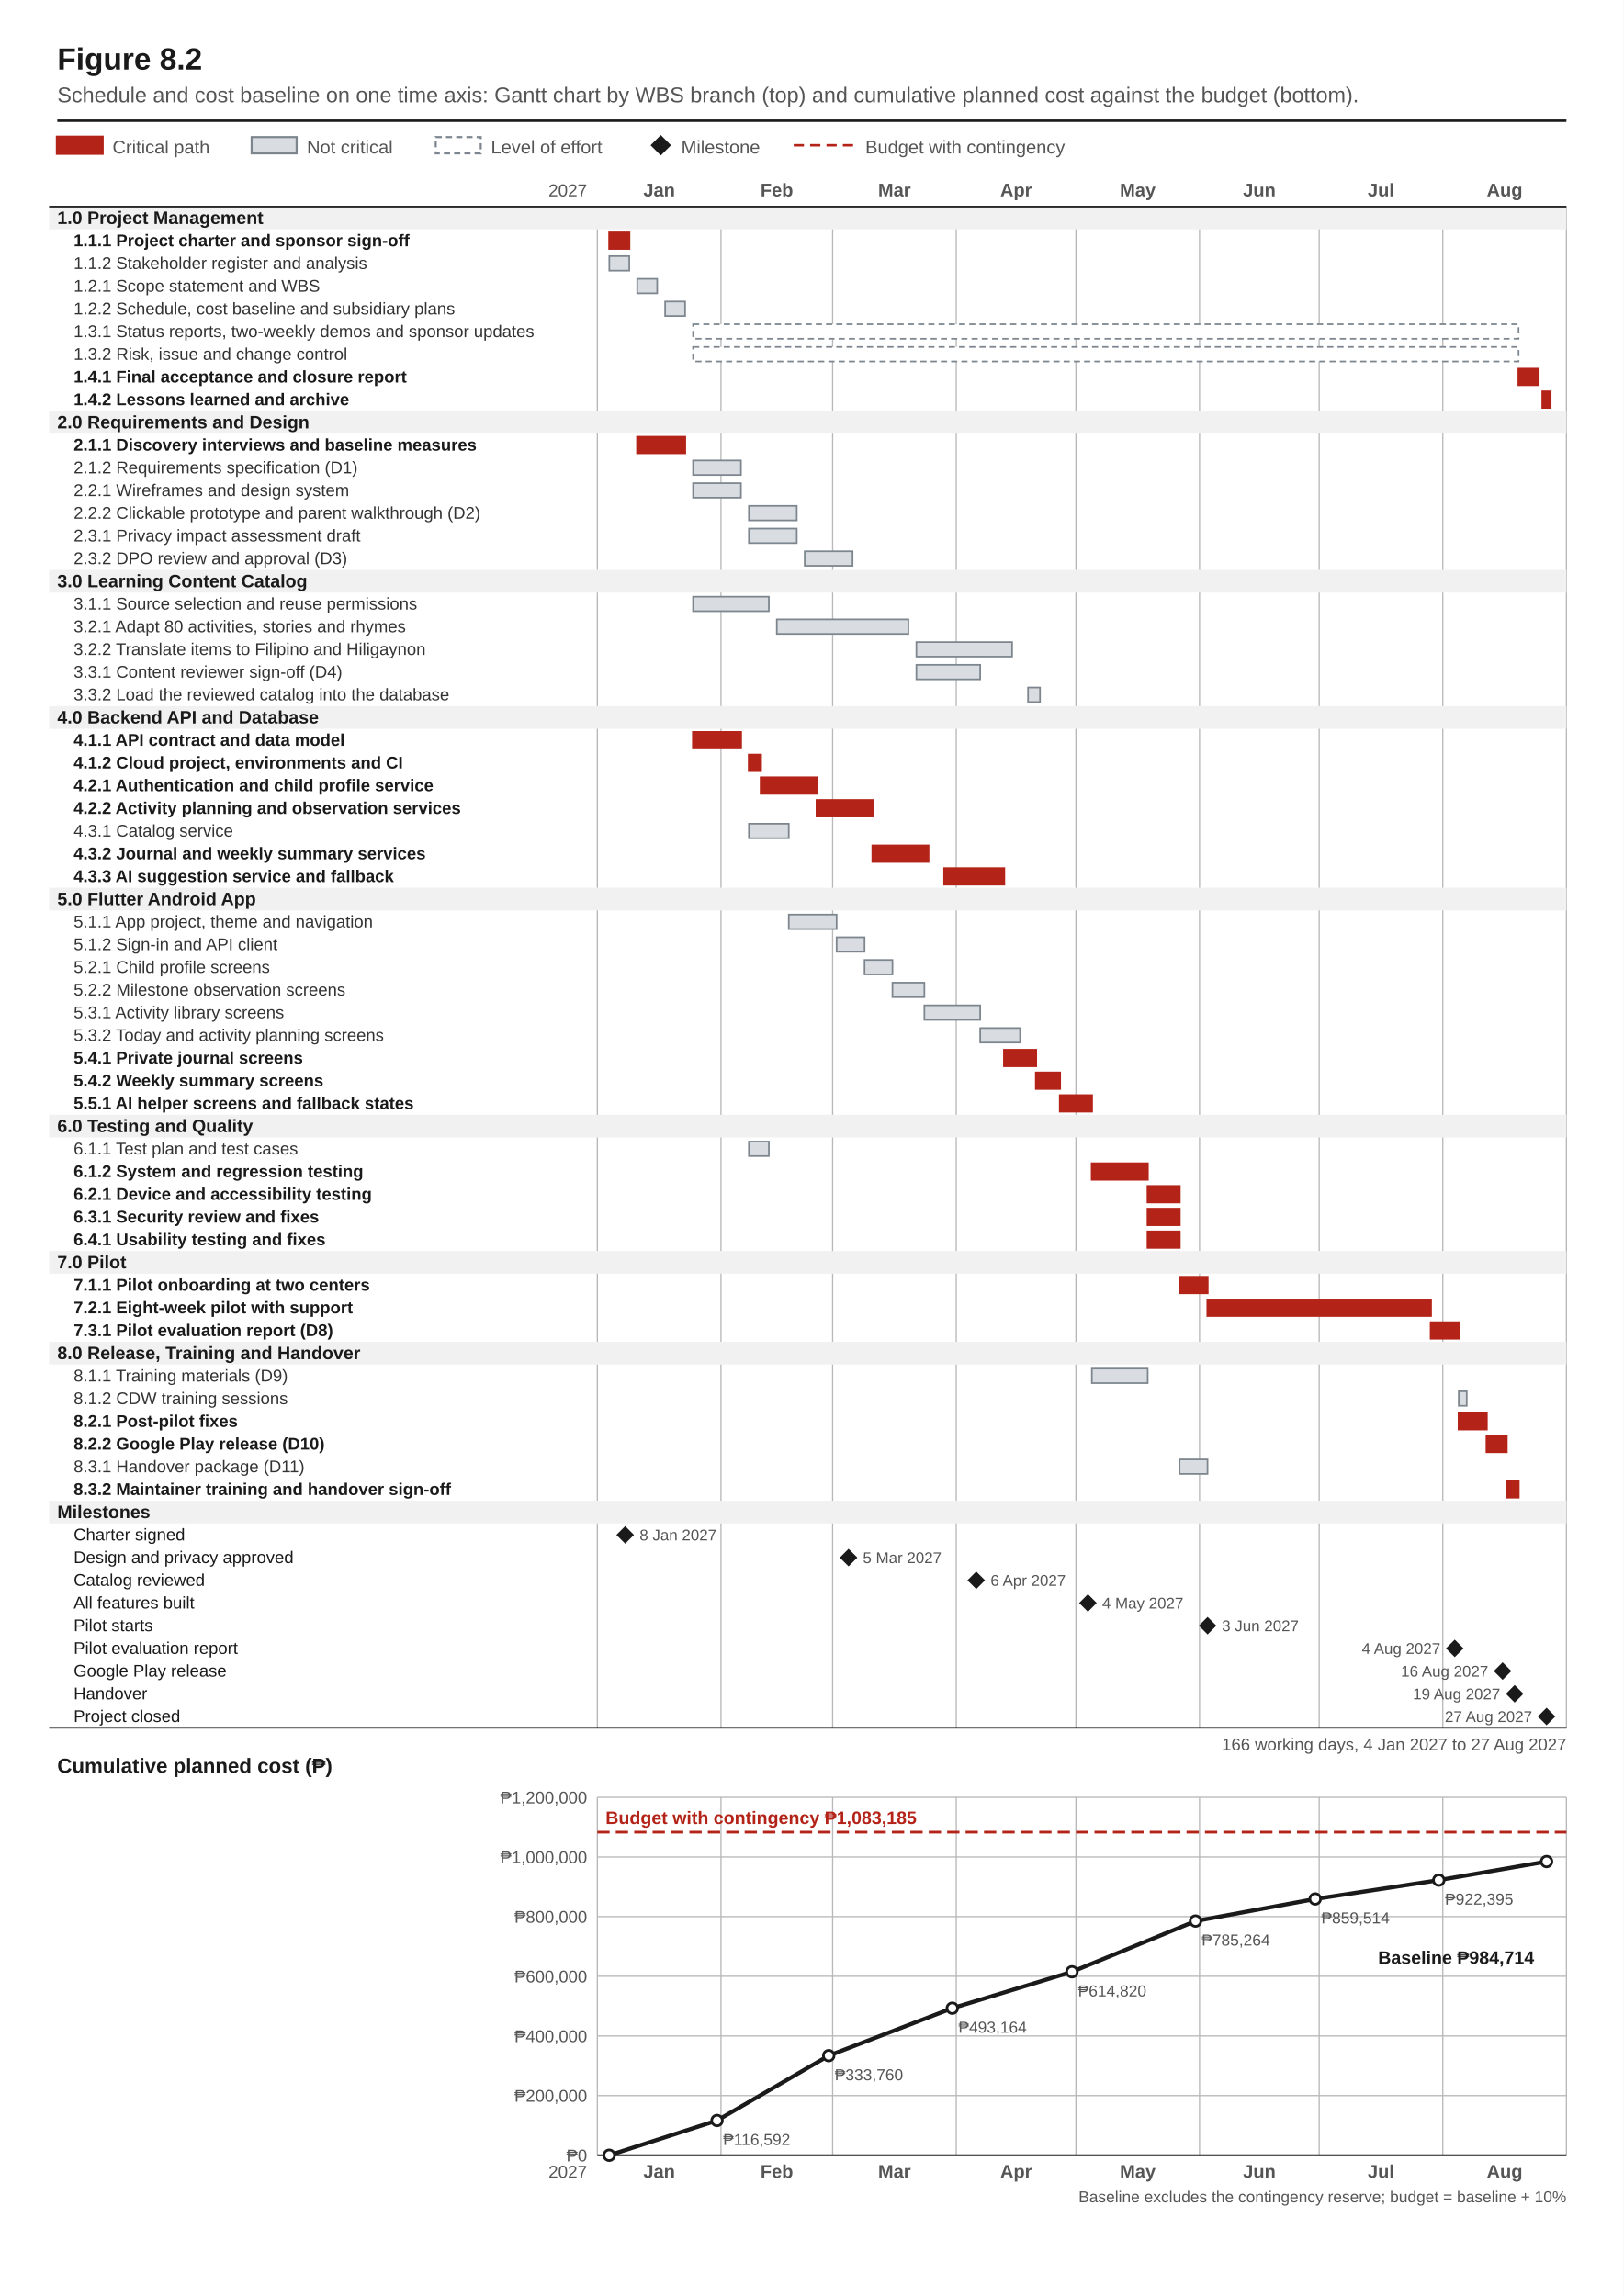
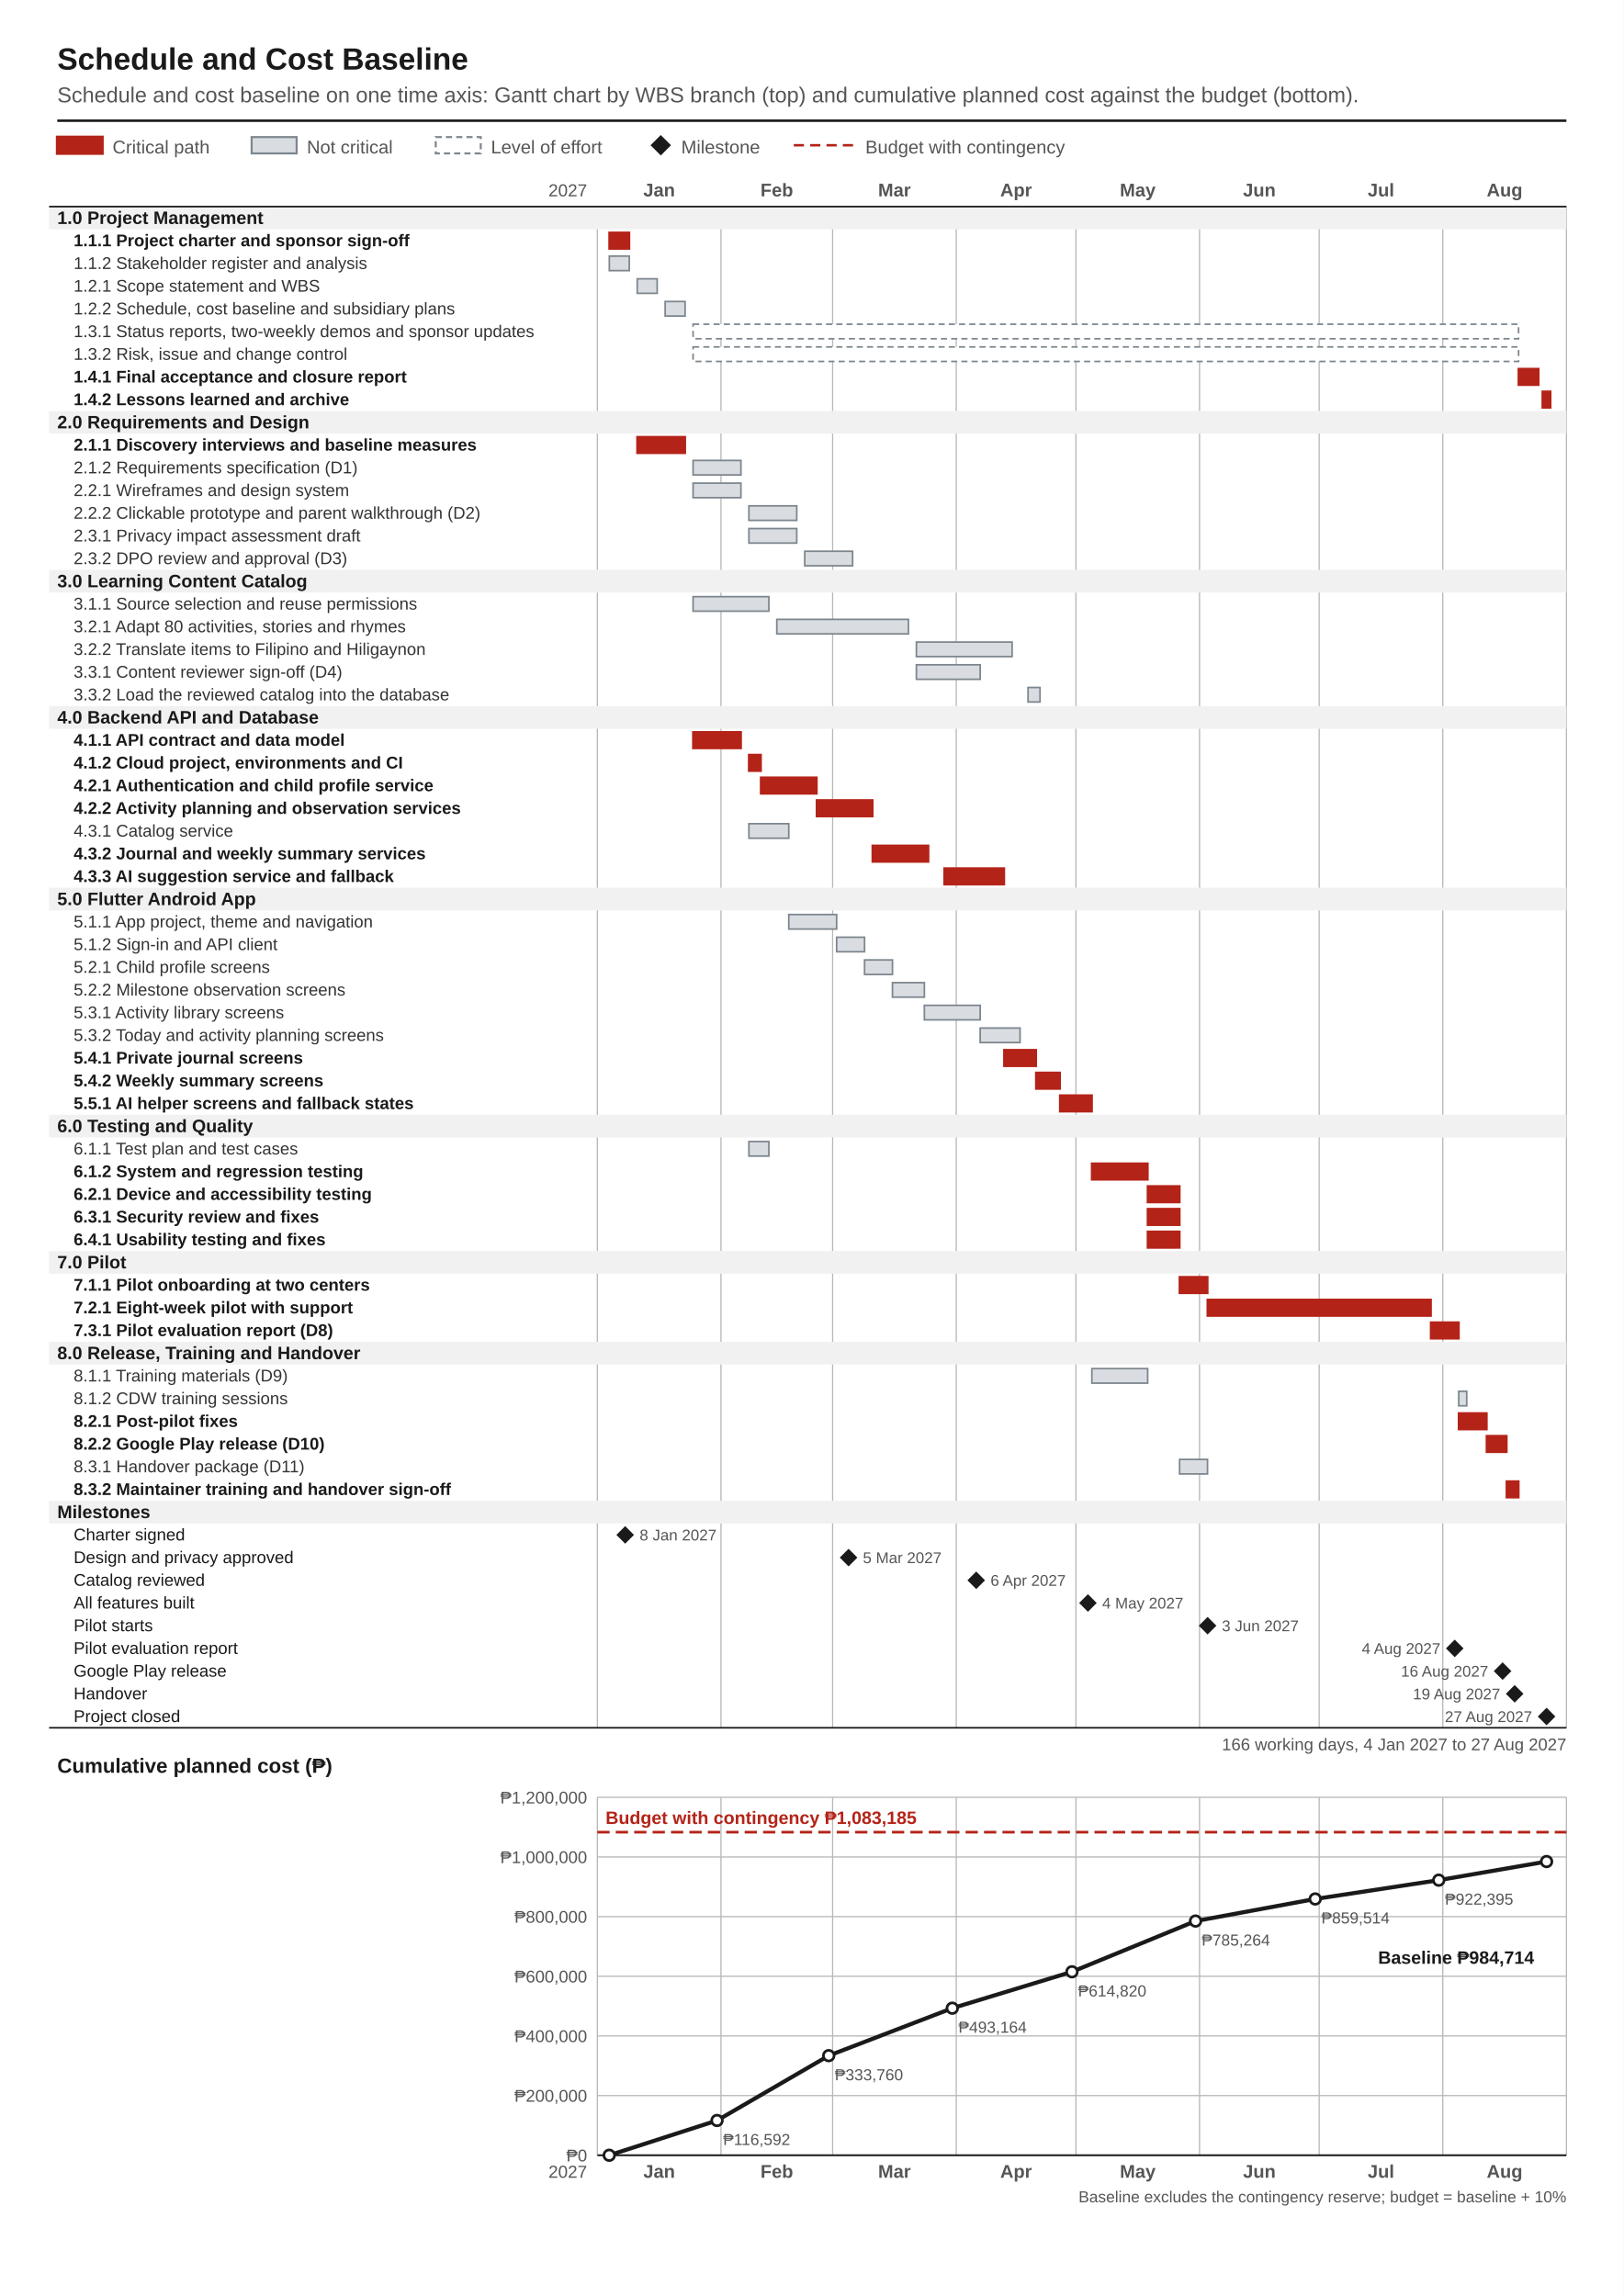
<svg xmlns="http://www.w3.org/2000/svg" width="210.0mm" height="297.0mm" viewBox="0 0 793.70 1122.50" font-family="Arial, &quot;Liberation Sans&quot;, &quot;Nimbus Sans&quot;, &quot;Helvetica Neue&quot;, Helvetica, &quot;DejaVu Sans&quot;, sans-serif">
  <rect width="793.70" height="1122.50" fill="#ffffff" />
-   <text x="28.00" y="34.00" font-size="15" fill="#1a1a1a" text-anchor="start" font-weight="700">Figure 8.2</text>
+   <text x="28.00" y="34.00" font-size="15" fill="#1a1a1a" text-anchor="start" font-weight="700">Schedule and Cost Baseline</text>
  <text x="28.00" y="50.00" font-size="10.5" fill="#555555" text-anchor="start">Schedule and cost baseline on one time axis: Gantt chart by WBS branch (top) and cumulative planned cost against the budget (bottom).</text>
  <line x1="28.00" y1="59.00" x2="765.70" y2="59.00" stroke="#1a1a1a" stroke-width="1.2" />
  <rect x="28.00" y="67.00" width="22.00" height="8.00" rx="0" fill="#b42318" stroke="#b42318" stroke-width="1.4" />
  <text x="55.00" y="75.00" font-size="9" fill="#555555" text-anchor="start">Critical path</text>
  <rect x="123.00" y="67.00" width="22.00" height="8.00" rx="0" fill="#d9dde1" stroke="#7d868e" stroke-width="1" />
  <text x="150.00" y="75.00" font-size="9" fill="#555555" text-anchor="start">Not critical</text>
  <rect x="213.00" y="67.00" width="22.00" height="8.00" rx="0" fill="#ffffff" stroke="#7d868e" stroke-width="1" stroke-dasharray="3 2" />
  <text x="240.00" y="75.00" font-size="9" fill="#555555" text-anchor="start">Level of effort</text>
  <path d="M323,66 l5,5 l-5,5 l-5,-5 Z" fill="#1a1a1a" />
  <text x="333.00" y="75.00" font-size="9" fill="#555555" text-anchor="start">Milestone</text>
  <line x1="388.00" y1="71.00" x2="418.00" y2="71.00" stroke="#b42318" stroke-width="1.2" stroke-dasharray="5 3" />
  <text x="423.00" y="75.00" font-size="9" fill="#555555" text-anchor="start">Budget with contingency</text>
  <text x="322.22" y="96.00" font-size="9" fill="#555555" text-anchor="middle" font-weight="700">Jan</text>
  <text x="379.72" y="96.00" font-size="9" fill="#555555" text-anchor="middle" font-weight="700">Feb</text>
  <text x="437.23" y="96.00" font-size="9" fill="#555555" text-anchor="middle" font-weight="700">Mar</text>
  <text x="496.69" y="96.00" font-size="9" fill="#555555" text-anchor="middle" font-weight="700">Apr</text>
  <text x="556.14" y="96.00" font-size="9" fill="#555555" text-anchor="middle" font-weight="700">May</text>
  <text x="615.60" y="96.00" font-size="9" fill="#555555" text-anchor="middle" font-weight="700">Jun</text>
  <text x="675.05" y="96.00" font-size="9" fill="#555555" text-anchor="middle" font-weight="700">Jul</text>
  <text x="735.48" y="96.00" font-size="9" fill="#555555" text-anchor="middle" font-weight="700">Aug</text>
  <text x="287.00" y="96.00" font-size="8.5" fill="#555555" text-anchor="end">2027</text>
  <line x1="292.00" y1="101.00" x2="292.00" y2="844.70" stroke="#b8b8b8" stroke-width="0.6" />
  <line x1="352.43" y1="101.00" x2="352.43" y2="844.70" stroke="#b8b8b8" stroke-width="0.6" />
  <line x1="407.01" y1="101.00" x2="407.01" y2="844.70" stroke="#b8b8b8" stroke-width="0.6" />
  <line x1="467.44" y1="101.00" x2="467.44" y2="844.70" stroke="#b8b8b8" stroke-width="0.6" />
  <line x1="525.93" y1="101.00" x2="525.93" y2="844.70" stroke="#b8b8b8" stroke-width="0.6" />
  <line x1="586.36" y1="101.00" x2="586.36" y2="844.70" stroke="#b8b8b8" stroke-width="0.6" />
  <line x1="644.84" y1="101.00" x2="644.84" y2="844.70" stroke="#b8b8b8" stroke-width="0.6" />
  <line x1="705.27" y1="101.00" x2="705.27" y2="844.70" stroke="#b8b8b8" stroke-width="0.6" />
  <line x1="765.70" y1="101.00" x2="765.70" y2="844.70" stroke="#b8b8b8" stroke-width="0.6" />
  <rect x="24.00" y="101.00" width="741.70" height="11.10" rx="0" fill="#f1f1f1" stroke="none" stroke-width="1" />
  <text x="28.00" y="109.50" font-size="8.8" fill="#1a1a1a" text-anchor="start" font-weight="700">1.0 Project Management</text>
  <text x="36.00" y="120.40" font-size="8.3" fill="#1a1a1a" text-anchor="start" font-weight="700">1.1.1  Project charter and sponsor sign-off</text>
  <rect x="297.85" y="113.70" width="9.75" height="7.90" rx="0" fill="#b42318" stroke="#b42318" stroke-width="1" />
  <text x="36.00" y="131.50" font-size="8.3" fill="#333333" text-anchor="start">1.1.2  Stakeholder register and analysis</text>
  <rect x="297.85" y="125.20" width="9.75" height="7.10" rx="0" fill="#d9dde1" stroke="#7d868e" stroke-width="0.8" />
  <text x="36.00" y="142.60" font-size="8.3" fill="#333333" text-anchor="start">1.2.1  Scope statement and WBS</text>
  <rect x="311.49" y="136.30" width="9.75" height="7.10" rx="0" fill="#d9dde1" stroke="#7d868e" stroke-width="0.8" />
  <text x="36.00" y="153.70" font-size="8.3" fill="#333333" text-anchor="start">1.2.2  Schedule, cost baseline and subsidiary plans</text>
  <rect x="325.14" y="147.40" width="9.75" height="7.10" rx="0" fill="#d9dde1" stroke="#7d868e" stroke-width="0.8" />
  <text x="36.00" y="164.80" font-size="8.3" fill="#333333" text-anchor="start">1.3.1  Status reports, two-weekly demos and sponsor updates</text>
  <rect x="338.79" y="158.50" width="403.52" height="7.10" rx="0" fill="#ffffff" stroke="#7d868e" stroke-width="0.8" stroke-dasharray="3 2" />
  <text x="36.00" y="175.90" font-size="8.3" fill="#333333" text-anchor="start">1.3.2  Risk, issue and change control</text>
  <rect x="338.79" y="169.60" width="403.52" height="7.10" rx="0" fill="#ffffff" stroke="#7d868e" stroke-width="0.8" stroke-dasharray="3 2" />
  <text x="36.00" y="187.00" font-size="8.3" fill="#1a1a1a" text-anchor="start" font-weight="700">1.4.1  Final acceptance and closure report</text>
  <rect x="742.31" y="180.30" width="9.75" height="7.90" rx="0" fill="#b42318" stroke="#b42318" stroke-width="1" />
  <text x="36.00" y="198.10" font-size="8.3" fill="#1a1a1a" text-anchor="start" font-weight="700">1.4.2  Lessons learned and archive</text>
  <rect x="754.00" y="191.40" width="3.90" height="7.90" rx="0" fill="#b42318" stroke="#b42318" stroke-width="1" />
  <rect x="24.00" y="200.90" width="741.70" height="11.10" rx="0" fill="#f1f1f1" stroke="none" stroke-width="1" />
  <text x="28.00" y="209.40" font-size="8.8" fill="#1a1a1a" text-anchor="start" font-weight="700">2.0 Requirements and Design</text>
  <text x="36.00" y="220.30" font-size="8.3" fill="#1a1a1a" text-anchor="start" font-weight="700">2.1.1  Discovery interviews and baseline measures</text>
  <rect x="311.49" y="213.60" width="23.39" height="7.90" rx="0" fill="#b42318" stroke="#b42318" stroke-width="1" />
  <text x="36.00" y="231.40" font-size="8.3" fill="#333333" text-anchor="start">2.1.2  Requirements specification (D1)</text>
  <rect x="338.79" y="225.10" width="23.39" height="7.10" rx="0" fill="#d9dde1" stroke="#7d868e" stroke-width="0.8" />
  <text x="36.00" y="242.50" font-size="8.3" fill="#333333" text-anchor="start">2.2.1  Wireframes and design system</text>
  <rect x="338.79" y="236.20" width="23.39" height="7.10" rx="0" fill="#d9dde1" stroke="#7d868e" stroke-width="0.8" />
  <text x="36.00" y="253.60" font-size="8.3" fill="#333333" text-anchor="start">2.2.2  Clickable prototype and parent walkthrough (D2)</text>
  <rect x="366.08" y="247.30" width="23.39" height="7.10" rx="0" fill="#d9dde1" stroke="#7d868e" stroke-width="0.8" />
  <text x="36.00" y="264.70" font-size="8.3" fill="#333333" text-anchor="start">2.3.1  Privacy impact assessment draft</text>
  <rect x="366.08" y="258.40" width="23.39" height="7.10" rx="0" fill="#d9dde1" stroke="#7d868e" stroke-width="0.8" />
  <text x="36.00" y="275.80" font-size="8.3" fill="#333333" text-anchor="start">2.3.2  DPO review and approval (D3)</text>
  <rect x="393.37" y="269.50" width="23.39" height="7.10" rx="0" fill="#d9dde1" stroke="#7d868e" stroke-width="0.8" />
  <rect x="24.00" y="278.60" width="741.70" height="11.10" rx="0" fill="#f1f1f1" stroke="none" stroke-width="1" />
  <text x="28.00" y="287.10" font-size="8.8" fill="#1a1a1a" text-anchor="start" font-weight="700">3.0 Learning Content Catalog</text>
  <text x="36.00" y="298.00" font-size="8.3" fill="#333333" text-anchor="start">3.1.1  Source selection and reuse permissions</text>
  <rect x="338.79" y="291.70" width="37.04" height="7.10" rx="0" fill="#d9dde1" stroke="#7d868e" stroke-width="0.8" />
  <text x="36.00" y="309.10" font-size="8.3" fill="#333333" text-anchor="start">3.2.1  Adapt 80 activities, stories and rhymes</text>
  <rect x="379.72" y="302.80" width="64.33" height="7.10" rx="0" fill="#d9dde1" stroke="#7d868e" stroke-width="0.8" />
  <text x="36.00" y="320.20" font-size="8.3" fill="#333333" text-anchor="start">3.2.2  Translate items to Filipino and Hiligaynon</text>
  <rect x="447.95" y="313.90" width="46.79" height="7.10" rx="0" fill="#d9dde1" stroke="#7d868e" stroke-width="0.8" />
  <text x="36.00" y="331.30" font-size="8.3" fill="#333333" text-anchor="start">3.3.1  Content reviewer sign-off (D4)</text>
  <rect x="447.95" y="325.00" width="31.19" height="7.10" rx="0" fill="#d9dde1" stroke="#7d868e" stroke-width="0.8" />
  <text x="36.00" y="342.40" font-size="8.3" fill="#333333" text-anchor="start">3.3.2  Load the reviewed catalog into the database</text>
  <rect x="502.53" y="336.10" width="5.85" height="7.10" rx="0" fill="#d9dde1" stroke="#7d868e" stroke-width="0.8" />
  <rect x="24.00" y="345.20" width="741.70" height="11.10" rx="0" fill="#f1f1f1" stroke="none" stroke-width="1" />
  <text x="28.00" y="353.70" font-size="8.8" fill="#1a1a1a" text-anchor="start" font-weight="700">4.0 Backend API and Database</text>
  <text x="36.00" y="364.60" font-size="8.3" fill="#1a1a1a" text-anchor="start" font-weight="700">4.1.1  API contract and data model</text>
  <rect x="338.79" y="357.90" width="23.39" height="7.90" rx="0" fill="#b42318" stroke="#b42318" stroke-width="1" />
  <text x="36.00" y="375.70" font-size="8.3" fill="#1a1a1a" text-anchor="start" font-weight="700">4.1.2  Cloud project, environments and CI</text>
  <rect x="366.08" y="369.00" width="5.85" height="7.90" rx="0" fill="#b42318" stroke="#b42318" stroke-width="1" />
  <text x="36.00" y="386.80" font-size="8.3" fill="#1a1a1a" text-anchor="start" font-weight="700">4.2.1  Authentication and child profile service</text>
  <rect x="371.92" y="380.10" width="27.29" height="7.90" rx="0" fill="#b42318" stroke="#b42318" stroke-width="1" />
  <text x="36.00" y="397.90" font-size="8.3" fill="#1a1a1a" text-anchor="start" font-weight="700">4.2.2  Activity planning and observation services</text>
  <rect x="399.22" y="391.20" width="27.29" height="7.90" rx="0" fill="#b42318" stroke="#b42318" stroke-width="1" />
  <text x="36.00" y="409.00" font-size="8.3" fill="#333333" text-anchor="start">4.3.1  Catalog service</text>
  <rect x="366.08" y="402.70" width="19.49" height="7.10" rx="0" fill="#d9dde1" stroke="#7d868e" stroke-width="0.8" />
  <text x="36.00" y="420.10" font-size="8.3" fill="#1a1a1a" text-anchor="start" font-weight="700">4.3.2  Journal and weekly summary services</text>
  <rect x="426.51" y="413.40" width="27.29" height="7.90" rx="0" fill="#b42318" stroke="#b42318" stroke-width="1" />
  <text x="36.00" y="431.20" font-size="8.3" fill="#1a1a1a" text-anchor="start" font-weight="700">4.3.3  AI suggestion service and fallback</text>
  <rect x="461.60" y="424.50" width="29.24" height="7.90" rx="0" fill="#b42318" stroke="#b42318" stroke-width="1" />
  <rect x="24.00" y="434.00" width="741.70" height="11.10" rx="0" fill="#f1f1f1" stroke="none" stroke-width="1" />
  <text x="28.00" y="442.50" font-size="8.8" fill="#1a1a1a" text-anchor="start" font-weight="700">5.0 Flutter Android App</text>
  <text x="36.00" y="453.40" font-size="8.3" fill="#333333" text-anchor="start">5.1.1  App project, theme and navigation</text>
  <rect x="385.57" y="447.10" width="23.39" height="7.10" rx="0" fill="#d9dde1" stroke="#7d868e" stroke-width="0.8" />
  <text x="36.00" y="464.50" font-size="8.3" fill="#333333" text-anchor="start">5.1.2  Sign-in and API client</text>
  <rect x="408.96" y="458.20" width="13.65" height="7.10" rx="0" fill="#d9dde1" stroke="#7d868e" stroke-width="0.8" />
  <text x="36.00" y="475.60" font-size="8.3" fill="#333333" text-anchor="start">5.2.1  Child profile screens</text>
  <rect x="422.61" y="469.30" width="13.65" height="7.10" rx="0" fill="#d9dde1" stroke="#7d868e" stroke-width="0.8" />
  <text x="36.00" y="486.70" font-size="8.3" fill="#333333" text-anchor="start">5.2.2  Milestone observation screens</text>
  <rect x="436.25" y="480.40" width="15.60" height="7.10" rx="0" fill="#d9dde1" stroke="#7d868e" stroke-width="0.8" />
  <text x="36.00" y="497.80" font-size="8.3" fill="#333333" text-anchor="start">5.3.1  Activity library screens</text>
  <rect x="451.85" y="491.50" width="27.29" height="7.10" rx="0" fill="#d9dde1" stroke="#7d868e" stroke-width="0.8" />
  <text x="36.00" y="508.90" font-size="8.3" fill="#333333" text-anchor="start">5.3.2  Today and activity planning screens</text>
  <rect x="479.14" y="502.60" width="19.49" height="7.10" rx="0" fill="#d9dde1" stroke="#7d868e" stroke-width="0.8" />
  <text x="36.00" y="520.00" font-size="8.3" fill="#1a1a1a" text-anchor="start" font-weight="700">5.4.1  Private journal screens</text>
  <rect x="490.84" y="513.30" width="15.60" height="7.90" rx="0" fill="#b42318" stroke="#b42318" stroke-width="1" />
  <text x="36.00" y="531.10" font-size="8.3" fill="#1a1a1a" text-anchor="start" font-weight="700">5.4.2  Weekly summary screens</text>
  <rect x="506.43" y="524.40" width="11.70" height="7.90" rx="0" fill="#b42318" stroke="#b42318" stroke-width="1" />
  <text x="36.00" y="542.20" font-size="8.3" fill="#1a1a1a" text-anchor="start" font-weight="700">5.5.1  AI helper screens and fallback states</text>
  <rect x="518.13" y="535.50" width="15.60" height="7.90" rx="0" fill="#b42318" stroke="#b42318" stroke-width="1" />
  <rect x="24.00" y="545.00" width="741.70" height="11.10" rx="0" fill="#f1f1f1" stroke="none" stroke-width="1" />
  <text x="28.00" y="553.50" font-size="8.8" fill="#1a1a1a" text-anchor="start" font-weight="700">6.0 Testing and Quality</text>
  <text x="36.00" y="564.40" font-size="8.3" fill="#333333" text-anchor="start">6.1.1  Test plan and test cases</text>
  <rect x="366.08" y="558.10" width="9.75" height="7.10" rx="0" fill="#d9dde1" stroke="#7d868e" stroke-width="0.8" />
  <text x="36.00" y="575.50" font-size="8.3" fill="#1a1a1a" text-anchor="start" font-weight="700">6.1.2  System and regression testing</text>
  <rect x="533.72" y="568.80" width="27.29" height="7.90" rx="0" fill="#b42318" stroke="#b42318" stroke-width="1" />
  <text x="36.00" y="586.60" font-size="8.3" fill="#1a1a1a" text-anchor="start" font-weight="700">6.2.1  Device and accessibility testing</text>
  <rect x="561.01" y="579.90" width="15.60" height="7.90" rx="0" fill="#b42318" stroke="#b42318" stroke-width="1" />
  <text x="36.00" y="597.70" font-size="8.3" fill="#1a1a1a" text-anchor="start" font-weight="700">6.3.1  Security review and fixes</text>
  <rect x="561.01" y="591.00" width="15.60" height="7.90" rx="0" fill="#b42318" stroke="#b42318" stroke-width="1" />
  <text x="36.00" y="608.80" font-size="8.3" fill="#1a1a1a" text-anchor="start" font-weight="700">6.4.1  Usability testing and fixes</text>
  <rect x="561.01" y="602.10" width="15.60" height="7.90" rx="0" fill="#b42318" stroke="#b42318" stroke-width="1" />
  <rect x="24.00" y="611.60" width="741.70" height="11.10" rx="0" fill="#f1f1f1" stroke="none" stroke-width="1" />
  <text x="28.00" y="620.10" font-size="8.8" fill="#1a1a1a" text-anchor="start" font-weight="700">7.0 Pilot</text>
  <text x="36.00" y="631.00" font-size="8.3" fill="#1a1a1a" text-anchor="start" font-weight="700">7.1.1  Pilot onboarding at two centers</text>
  <rect x="576.61" y="624.30" width="13.65" height="7.90" rx="0" fill="#b42318" stroke="#b42318" stroke-width="1" />
  <text x="36.00" y="642.10" font-size="8.3" fill="#1a1a1a" text-anchor="start" font-weight="700">7.2.1  Eight-week pilot with support</text>
  <rect x="590.26" y="635.40" width="109.17" height="7.90" rx="0" fill="#b42318" stroke="#b42318" stroke-width="1" />
  <text x="36.00" y="653.20" font-size="8.3" fill="#1a1a1a" text-anchor="start" font-weight="700">7.3.1  Pilot evaluation report (D8)</text>
  <rect x="699.42" y="646.50" width="13.65" height="7.90" rx="0" fill="#b42318" stroke="#b42318" stroke-width="1" />
  <rect x="24.00" y="656.00" width="741.70" height="11.10" rx="0" fill="#f1f1f1" stroke="none" stroke-width="1" />
  <text x="28.00" y="664.50" font-size="8.8" fill="#1a1a1a" text-anchor="start" font-weight="700">8.0 Release, Training and Handover</text>
  <text x="36.00" y="675.40" font-size="8.3" fill="#333333" text-anchor="start">8.1.1  Training materials (D9)</text>
  <rect x="533.72" y="669.10" width="27.29" height="7.10" rx="0" fill="#d9dde1" stroke="#7d868e" stroke-width="0.8" />
  <text x="36.00" y="686.50" font-size="8.3" fill="#333333" text-anchor="start">8.1.2  CDW training sessions</text>
  <rect x="713.07" y="680.20" width="3.90" height="7.10" rx="0" fill="#d9dde1" stroke="#7d868e" stroke-width="0.8" />
  <text x="36.00" y="697.60" font-size="8.3" fill="#1a1a1a" text-anchor="start" font-weight="700">8.2.1  Post-pilot fixes</text>
  <rect x="713.07" y="690.90" width="13.65" height="7.90" rx="0" fill="#b42318" stroke="#b42318" stroke-width="1" />
  <text x="36.00" y="708.70" font-size="8.3" fill="#1a1a1a" text-anchor="start" font-weight="700">8.2.2  Google Play release (D10)</text>
  <rect x="726.71" y="702.00" width="9.75" height="7.90" rx="0" fill="#b42318" stroke="#b42318" stroke-width="1" />
  <text x="36.00" y="719.80" font-size="8.3" fill="#333333" text-anchor="start">8.3.1  Handover package (D11)</text>
  <rect x="576.61" y="713.50" width="13.65" height="7.10" rx="0" fill="#d9dde1" stroke="#7d868e" stroke-width="0.8" />
  <text x="36.00" y="730.90" font-size="8.3" fill="#1a1a1a" text-anchor="start" font-weight="700">8.3.2  Maintainer training and handover sign-off</text>
  <rect x="736.46" y="724.20" width="5.85" height="7.90" rx="0" fill="#b42318" stroke="#b42318" stroke-width="1" />
  <rect x="24.00" y="733.70" width="741.70" height="11.10" rx="0" fill="#f1f1f1" stroke="none" stroke-width="1" />
  <text x="28.00" y="742.20" font-size="8.8" fill="#1a1a1a" text-anchor="start" font-weight="700">Milestones</text>
  <text x="36.00" y="753.10" font-size="8.3" fill="#1a1a1a" text-anchor="start">Charter signed</text>
  <path d="M305.6,746.1 l4.3,4.3 l-4.3,4.3 l-4.3,-4.3 Z" fill="#1a1a1a" />
  <text x="312.65" y="753.10" font-size="7.6" fill="#555555" text-anchor="start">8 Jan 2027</text>
  <text x="36.00" y="764.20" font-size="8.3" fill="#1a1a1a" text-anchor="start">Design and privacy approved</text>
  <path d="M414.8,757.2 l4.3,4.3 l-4.3,4.3 l-4.3,-4.3 Z" fill="#1a1a1a" />
  <text x="421.81" y="764.20" font-size="7.6" fill="#555555" text-anchor="start">5 Mar 2027</text>
  <text x="36.00" y="775.30" font-size="8.3" fill="#1a1a1a" text-anchor="start">Catalog reviewed</text>
  <path d="M477.2,768.3 l4.3,4.3 l-4.3,4.3 l-4.3,-4.3 Z" fill="#1a1a1a" />
  <text x="484.19" y="775.30" font-size="7.6" fill="#555555" text-anchor="start">6 Apr 2027</text>
  <text x="36.00" y="786.40" font-size="8.3" fill="#1a1a1a" text-anchor="start">All features built</text>
  <path d="M531.8,779.4 l4.3,4.3 l-4.3,4.3 l-4.3,-4.3 Z" fill="#1a1a1a" />
  <text x="538.77" y="786.40" font-size="7.6" fill="#555555" text-anchor="start">4 May 2027</text>
  <text x="36.00" y="797.50" font-size="8.3" fill="#1a1a1a" text-anchor="start">Pilot starts</text>
  <path d="M590.3,790.5 l4.3,4.3 l-4.3,4.3 l-4.3,-4.3 Z" fill="#1a1a1a" />
  <text x="597.26" y="797.50" font-size="7.6" fill="#555555" text-anchor="start">3 Jun 2027</text>
  <text x="36.00" y="808.60" font-size="8.3" fill="#1a1a1a" text-anchor="start">Pilot evaluation report</text>
  <path d="M711.1,801.6 l4.3,4.3 l-4.3,4.3 l-4.3,-4.3 Z" fill="#1a1a1a" />
  <text x="704.12" y="808.60" font-size="7.6" fill="#555555" text-anchor="end">4 Aug 2027</text>
  <text x="36.00" y="819.70" font-size="8.3" fill="#1a1a1a" text-anchor="start">Google Play release</text>
  <path d="M734.5,812.7 l4.3,4.3 l-4.3,4.3 l-4.3,-4.3 Z" fill="#1a1a1a" />
  <text x="727.51" y="819.70" font-size="7.6" fill="#555555" text-anchor="end">16 Aug 2027</text>
  <text x="36.00" y="830.80" font-size="8.3" fill="#1a1a1a" text-anchor="start">Handover</text>
  <path d="M740.4,823.8 l4.3,4.3 l-4.3,4.3 l-4.3,-4.3 Z" fill="#1a1a1a" />
  <text x="733.36" y="830.80" font-size="7.6" fill="#555555" text-anchor="end">19 Aug 2027</text>
  <text x="36.00" y="841.90" font-size="8.3" fill="#1a1a1a" text-anchor="start">Project closed</text>
  <path d="M756.0,834.9 l4.3,4.3 l-4.3,4.3 l-4.3,-4.3 Z" fill="#1a1a1a" />
  <text x="748.95" y="841.90" font-size="7.6" fill="#555555" text-anchor="end">27 Aug 2027</text>
  <line x1="24.00" y1="844.70" x2="765.70" y2="844.70" stroke="#1a1a1a" stroke-width="0.8" />
  <line x1="24.00" y1="101.00" x2="765.70" y2="101.00" stroke="#1a1a1a" stroke-width="0.8" />
  <text x="765.70" y="855.70" font-size="8.3" fill="#555555" text-anchor="end">166 working days, 4 Jan 2027 to 27 Aug 2027</text>
  <text x="28.00" y="866.70" font-size="10" fill="#1a1a1a" text-anchor="start" font-weight="700">Cumulative planned cost (₱)</text>
  <line x1="292.00" y1="878.70" x2="292.00" y2="1053.70" stroke="#b8b8b8" stroke-width="0.6" />
  <line x1="352.43" y1="878.70" x2="352.43" y2="1053.70" stroke="#b8b8b8" stroke-width="0.6" />
  <line x1="407.01" y1="878.70" x2="407.01" y2="1053.70" stroke="#b8b8b8" stroke-width="0.6" />
  <line x1="467.44" y1="878.70" x2="467.44" y2="1053.70" stroke="#b8b8b8" stroke-width="0.6" />
  <line x1="525.93" y1="878.70" x2="525.93" y2="1053.70" stroke="#b8b8b8" stroke-width="0.6" />
  <line x1="586.36" y1="878.70" x2="586.36" y2="1053.70" stroke="#b8b8b8" stroke-width="0.6" />
  <line x1="644.84" y1="878.70" x2="644.84" y2="1053.70" stroke="#b8b8b8" stroke-width="0.6" />
  <line x1="705.27" y1="878.70" x2="705.27" y2="1053.70" stroke="#b8b8b8" stroke-width="0.6" />
  <line x1="765.70" y1="878.70" x2="765.70" y2="1053.70" stroke="#b8b8b8" stroke-width="0.6" />
  <line x1="292.00" y1="1053.70" x2="765.70" y2="1053.70" stroke="#1a1a1a" stroke-width="0.9" />
  <text x="287.00" y="1056.70" font-size="8.3" fill="#555555" text-anchor="end">₱0</text>
  <line x1="292.00" y1="1024.53" x2="765.70" y2="1024.53" stroke="#b8b8b8" stroke-width="0.6" />
  <text x="287.00" y="1027.53" font-size="8.3" fill="#555555" text-anchor="end">₱200,000</text>
  <line x1="292.00" y1="995.37" x2="765.70" y2="995.37" stroke="#b8b8b8" stroke-width="0.6" />
  <text x="287.00" y="998.37" font-size="8.3" fill="#555555" text-anchor="end">₱400,000</text>
  <line x1="292.00" y1="966.20" x2="765.70" y2="966.20" stroke="#b8b8b8" stroke-width="0.6" />
  <text x="287.00" y="969.20" font-size="8.3" fill="#555555" text-anchor="end">₱600,000</text>
  <line x1="292.00" y1="937.03" x2="765.70" y2="937.03" stroke="#b8b8b8" stroke-width="0.6" />
  <text x="287.00" y="940.03" font-size="8.3" fill="#555555" text-anchor="end">₱800,000</text>
  <line x1="292.00" y1="907.87" x2="765.70" y2="907.87" stroke="#b8b8b8" stroke-width="0.6" />
  <text x="287.00" y="910.87" font-size="8.3" fill="#555555" text-anchor="end">₱1,000,000</text>
  <line x1="292.00" y1="878.70" x2="765.70" y2="878.70" stroke="#b8b8b8" stroke-width="0.6" />
  <text x="287.00" y="881.70" font-size="8.3" fill="#555555" text-anchor="end">₱1,200,000</text>
  <text x="322.22" y="1064.70" font-size="9" fill="#555555" text-anchor="middle" font-weight="700">Jan</text>
  <text x="379.72" y="1064.70" font-size="9" fill="#555555" text-anchor="middle" font-weight="700">Feb</text>
  <text x="437.23" y="1064.70" font-size="9" fill="#555555" text-anchor="middle" font-weight="700">Mar</text>
  <text x="496.69" y="1064.70" font-size="9" fill="#555555" text-anchor="middle" font-weight="700">Apr</text>
  <text x="556.14" y="1064.70" font-size="9" fill="#555555" text-anchor="middle" font-weight="700">May</text>
  <text x="615.60" y="1064.70" font-size="9" fill="#555555" text-anchor="middle" font-weight="700">Jun</text>
  <text x="675.05" y="1064.70" font-size="9" fill="#555555" text-anchor="middle" font-weight="700">Jul</text>
  <text x="735.48" y="1064.70" font-size="9" fill="#555555" text-anchor="middle" font-weight="700">Aug</text>
  <text x="287.00" y="1064.70" font-size="8.5" fill="#555555" text-anchor="end">2027</text>
  <line x1="292.00" y1="895.74" x2="765.70" y2="895.74" stroke="#b42318" stroke-width="1.3" stroke-dasharray="6 3" />
  <text x="296.00" y="891.74" font-size="8.8" fill="#b42318" text-anchor="start" font-weight="700">Budget with contingency ₱1,083,185</text>
  <path d="M297.8,1053.7 L350.5,1036.7 L405.1,1005.0 L465.5,981.8 L524.0,964.0 L584.4,939.2 L642.9,928.4 L703.3,919.2 L756.0,910.1" fill="none" stroke="#1a1a1a" stroke-width="2" />
  <circle cx="297.8" cy="1053.7" r="2.6" fill="#fff" stroke="#1a1a1a" stroke-width="1.3" />
  <circle cx="350.5" cy="1036.7" r="2.6" fill="#fff" stroke="#1a1a1a" stroke-width="1.3" />
  <text x="353.48" y="1048.70" font-size="7.8" fill="#555555" text-anchor="start">₱116,592</text>
  <circle cx="405.1" cy="1005.0" r="2.6" fill="#fff" stroke="#1a1a1a" stroke-width="1.3" />
  <text x="408.06" y="1017.03" font-size="7.8" fill="#555555" text-anchor="start">₱333,760</text>
  <circle cx="465.5" cy="981.8" r="2.6" fill="#fff" stroke="#1a1a1a" stroke-width="1.3" />
  <text x="468.50" y="993.78" font-size="7.8" fill="#555555" text-anchor="start">₱493,164</text>
  <circle cx="524.0" cy="964.0" r="2.6" fill="#fff" stroke="#1a1a1a" stroke-width="1.3" />
  <text x="526.98" y="976.04" font-size="7.8" fill="#555555" text-anchor="start">₱614,820</text>
  <circle cx="584.4" cy="939.2" r="2.6" fill="#fff" stroke="#1a1a1a" stroke-width="1.3" />
  <text x="587.41" y="951.18" font-size="7.8" fill="#555555" text-anchor="start">₱785,264</text>
  <circle cx="642.9" cy="928.4" r="2.6" fill="#fff" stroke="#1a1a1a" stroke-width="1.3" />
  <text x="645.89" y="940.35" font-size="7.8" fill="#555555" text-anchor="start">₱859,514</text>
  <circle cx="703.3" cy="919.2" r="2.6" fill="#fff" stroke="#1a1a1a" stroke-width="1.3" />
  <text x="706.32" y="931.18" font-size="7.8" fill="#555555" text-anchor="start">₱922,395</text>
  <circle cx="756.0" cy="910.1" r="2.6" fill="#fff" stroke="#1a1a1a" stroke-width="1.3" />
  <text x="749.95" y="960.10" font-size="8.8" fill="#1a1a1a" text-anchor="end" font-weight="700">Baseline ₱984,714</text>
  <text x="765.70" y="1076.70" font-size="7.8" fill="#555555" text-anchor="end">Baseline excludes the contingency reserve; budget = baseline + 10%</text>
</svg>
